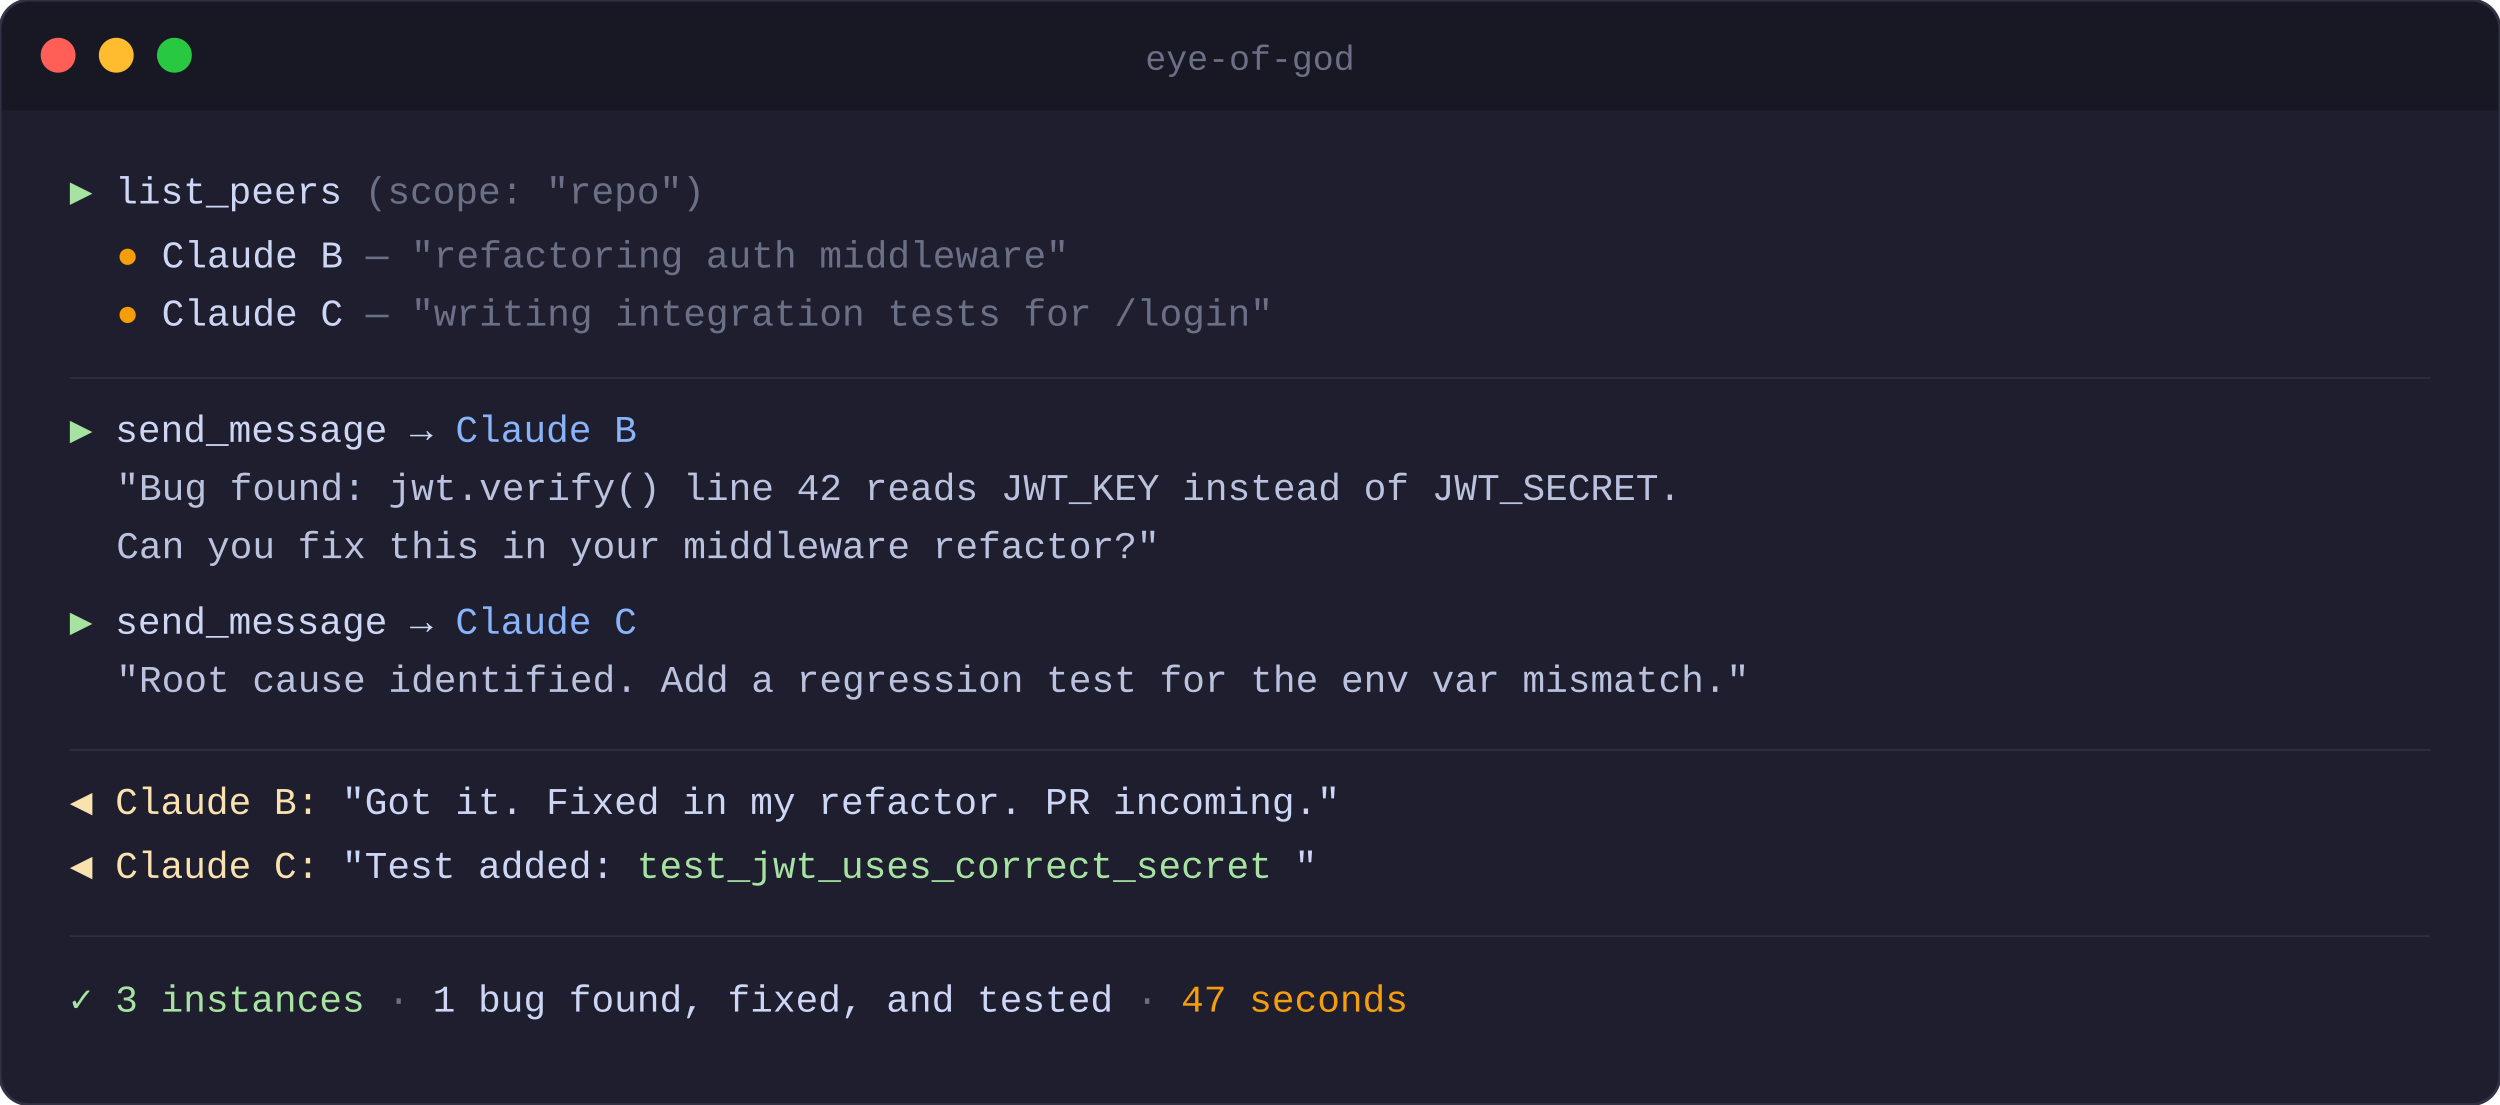
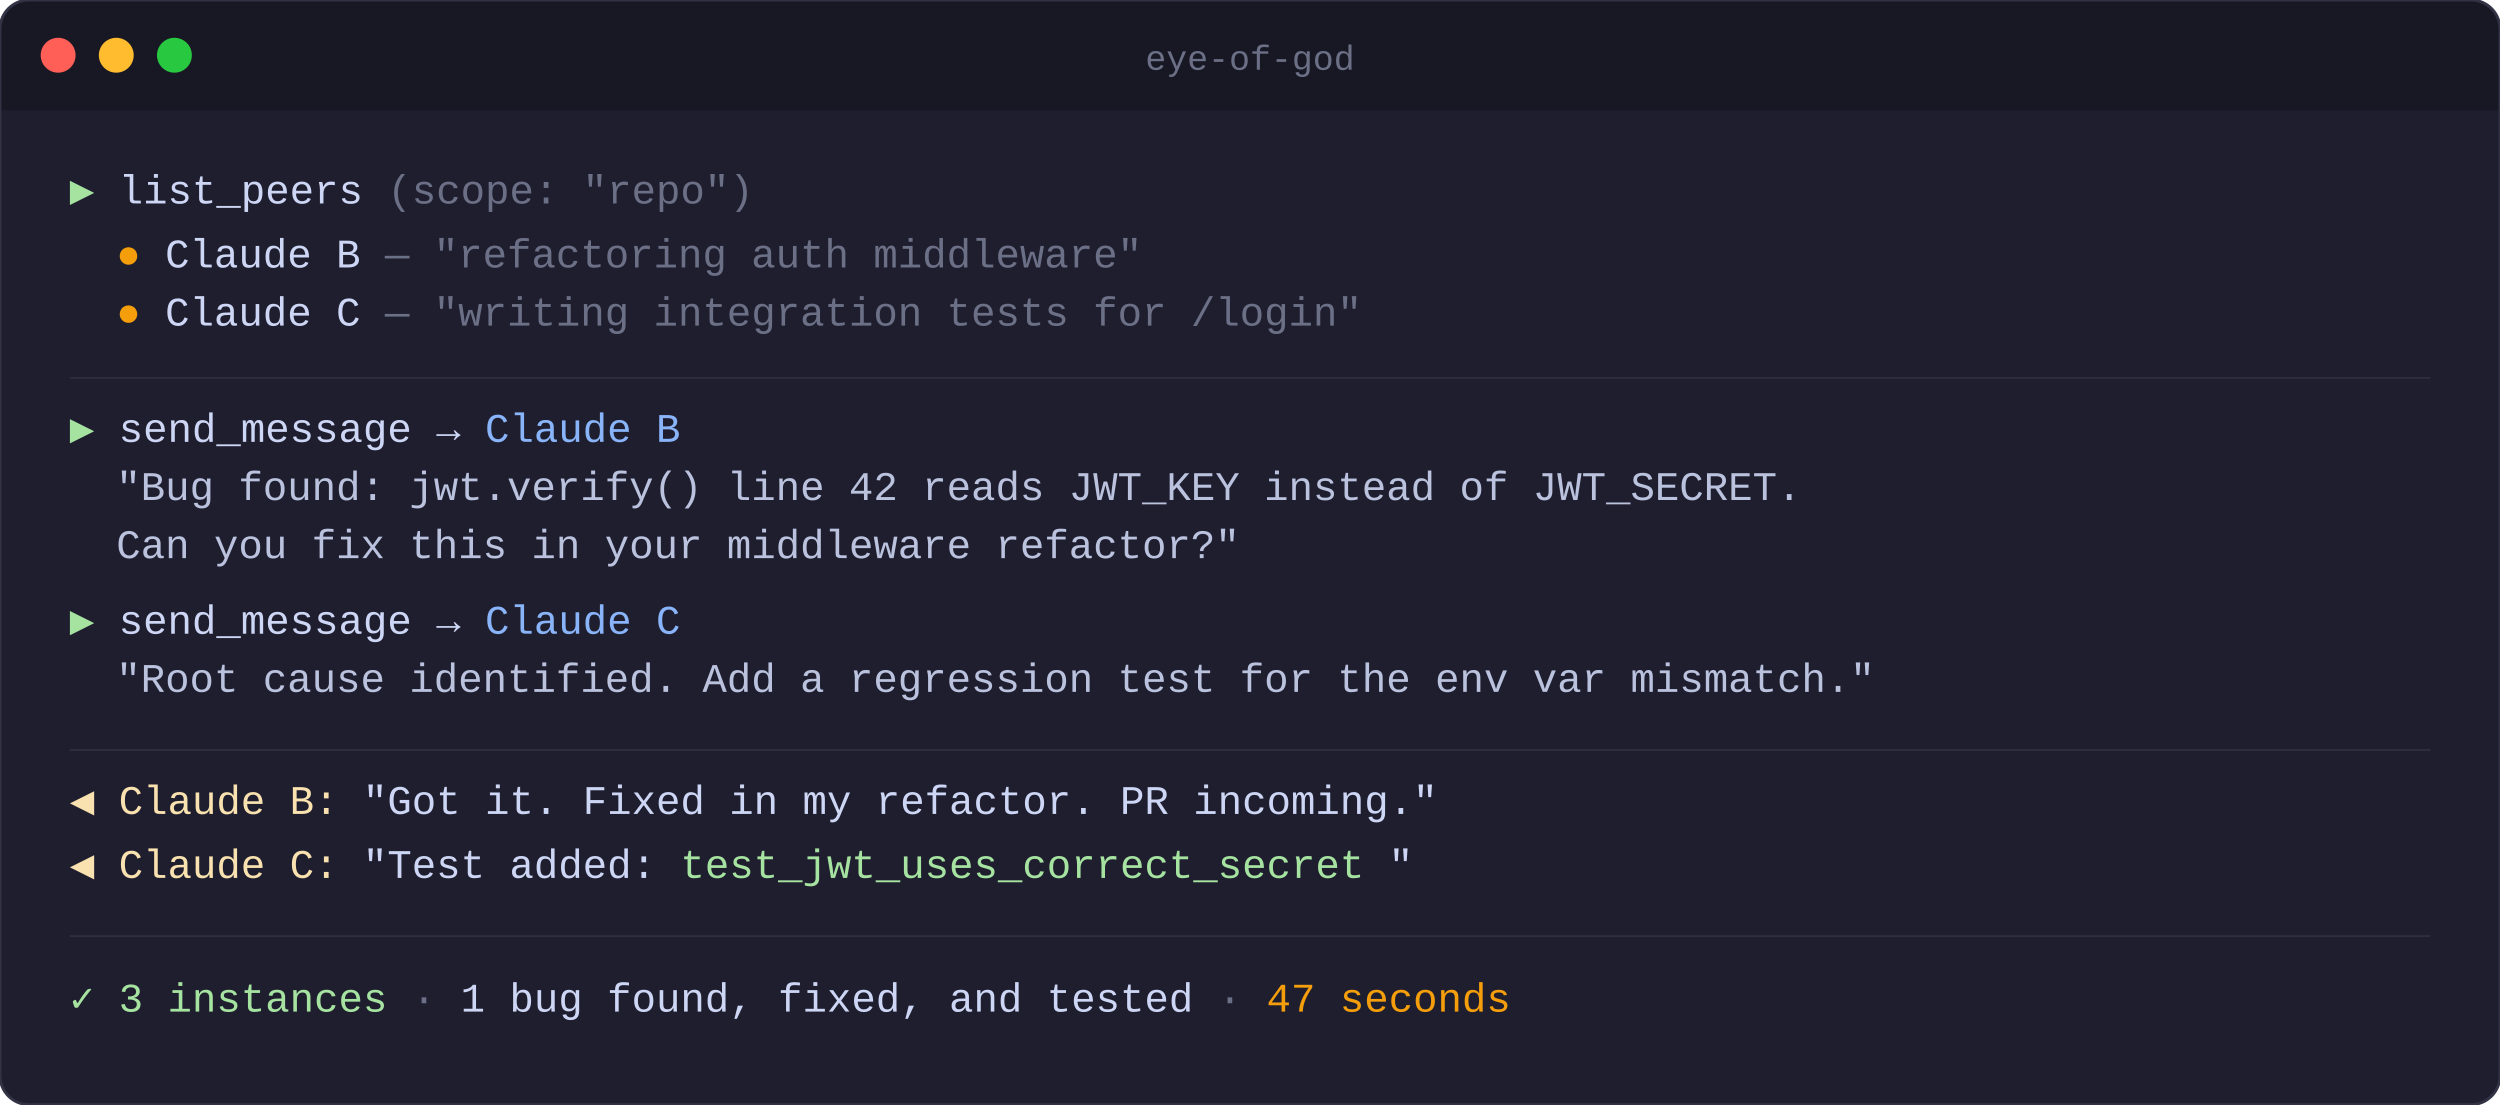
<svg xmlns="http://www.w3.org/2000/svg" width="860" height="380" viewBox="0 0 860 380" fill="none">
  <defs>
    <clipPath id="window">
      <rect width="860" height="380" rx="10" />
    </clipPath>
  </defs>
  <g clip-path="url(#window)">
    <rect width="860" height="380" rx="10" fill="#1e1e2e" />
    <rect width="860" height="38" fill="#181825" />
    <circle cx="20" cy="19" r="6" fill="#ff5f57" />
    <circle cx="40" cy="19" r="6" fill="#febc2e" />
    <circle cx="60" cy="19" r="6" fill="#28c840" />
    <text x="430" y="24" text-anchor="middle" font-family="'SF Mono', Menlo, Monaco, 'Courier New', monospace" font-size="12" fill="#6c7086">eye-of-god</text>
-     <g font-family="'SF Mono', Menlo, Monaco, 'Courier New', monospace" font-size="13">
+     <g font-family="'SF Mono', Menlo, Monaco, 'Courier New', monospace" font-size="14">
      <text x="24" y="70">
        <tspan fill="#a6e3a1">▶</tspan>
        <tspan fill="#cdd6f4"> list_peers </tspan>
        <tspan fill="#6c7086">(scope: "repo")</tspan>
      </text>
      <text x="40" y="92" fill="#cdd6f4">
        <tspan fill="#f59e0b">●</tspan> Claude B <tspan fill="#6c7086">— "refactoring auth middleware"</tspan>
      </text>
      <text x="40" y="112" fill="#cdd6f4">
        <tspan fill="#f59e0b">●</tspan> Claude C <tspan fill="#6c7086">— "writing integration tests for /login"</tspan>
      </text>
      <line x1="24" y1="130" x2="836" y2="130" stroke="#313244" stroke-width="0.5" />
      <text x="24" y="152">
        <tspan fill="#a6e3a1">▶</tspan>
        <tspan fill="#cdd6f4"> send_message → </tspan>
        <tspan fill="#89b4fa">Claude B</tspan>
      </text>
      <text x="40" y="172" fill="#bac2de">"Bug found: jwt.verify() line 42 reads JWT_KEY instead of JWT_SECRET.</text>
      <text x="40" y="192" fill="#bac2de"> Can you fix this in your middleware refactor?"</text>
      <text x="24" y="218">
        <tspan fill="#a6e3a1">▶</tspan>
        <tspan fill="#cdd6f4"> send_message → </tspan>
        <tspan fill="#89b4fa">Claude C</tspan>
      </text>
      <text x="40" y="238" fill="#bac2de">"Root cause identified. Add a regression test for the env var mismatch."</text>
      <line x1="24" y1="258" x2="836" y2="258" stroke="#313244" stroke-width="0.5" />
      <text x="24" y="280">
        <tspan fill="#f9e2af">◀</tspan>
        <tspan fill="#f9e2af"> Claude B: </tspan>
        <tspan fill="#cdd6f4">"Got it. Fixed in my refactor. PR incoming."</tspan>
      </text>
      <text x="24" y="302">
        <tspan fill="#f9e2af">◀</tspan>
        <tspan fill="#f9e2af"> Claude C: </tspan>
        <tspan fill="#cdd6f4">"Test added: </tspan>
        <tspan fill="#a6e3a1">test_jwt_uses_correct_secret</tspan>
        <tspan fill="#cdd6f4">"</tspan>
      </text>
      <line x1="24" y1="322" x2="836" y2="322" stroke="#313244" stroke-width="0.5" />
      <text x="24" y="348">
        <tspan fill="#a6e3a1">✓</tspan>
        <tspan fill="#a6e3a1"> 3 instances</tspan>
        <tspan fill="#6c7086"> · </tspan>
        <tspan fill="#cdd6f4">1 bug found, fixed, and tested</tspan>
        <tspan fill="#6c7086"> · </tspan>
        <tspan fill="#f59e0b">47 seconds</tspan>
      </text>
    </g>
  </g>
  <rect width="860" height="380" rx="10" stroke="#313244" stroke-width="1" fill="none" />
</svg>
